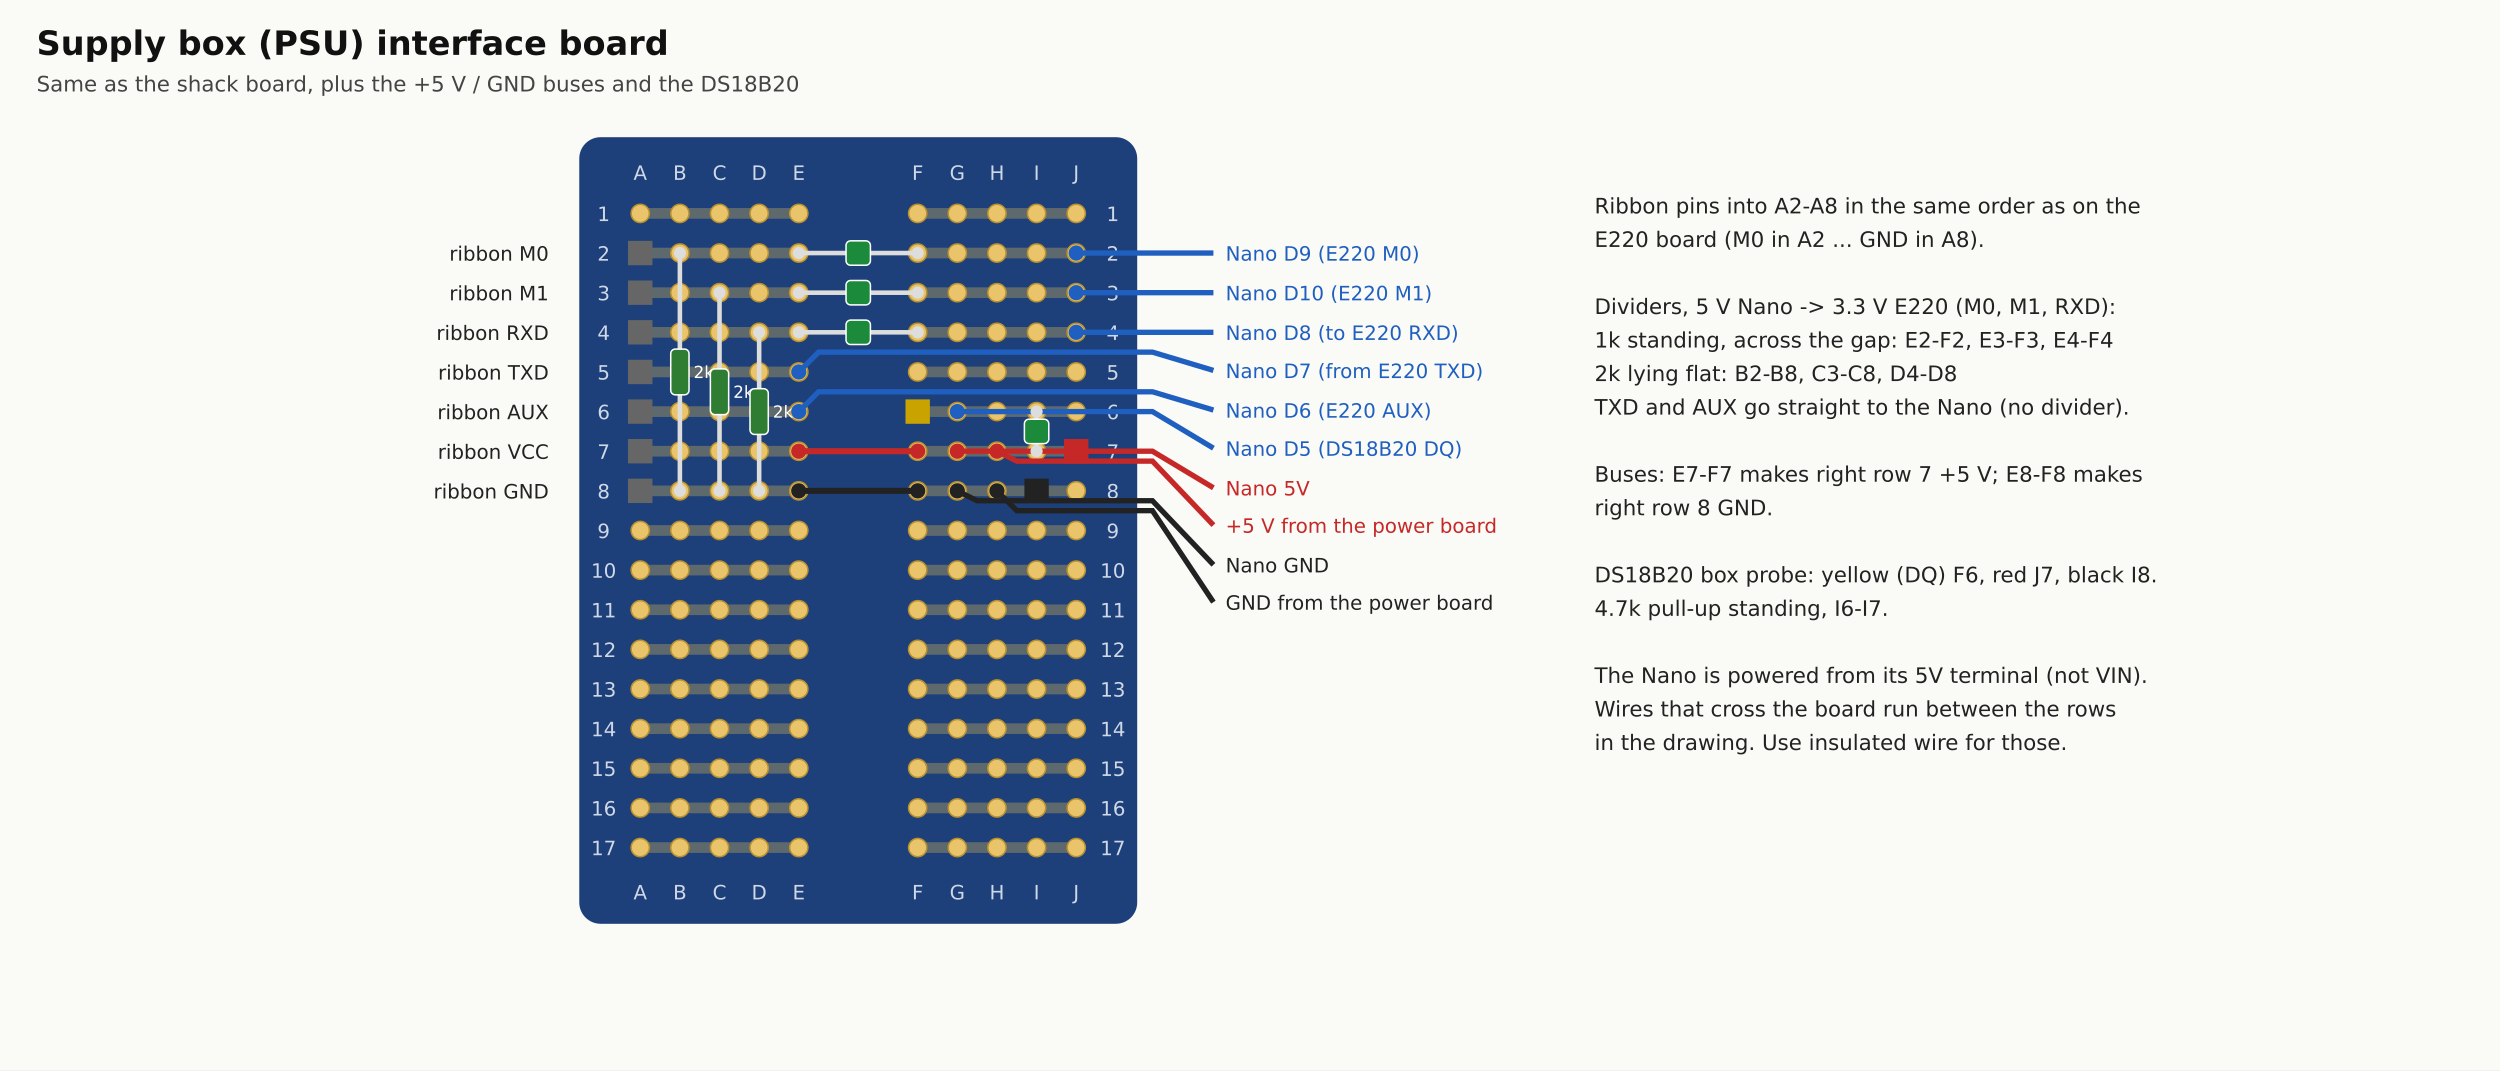
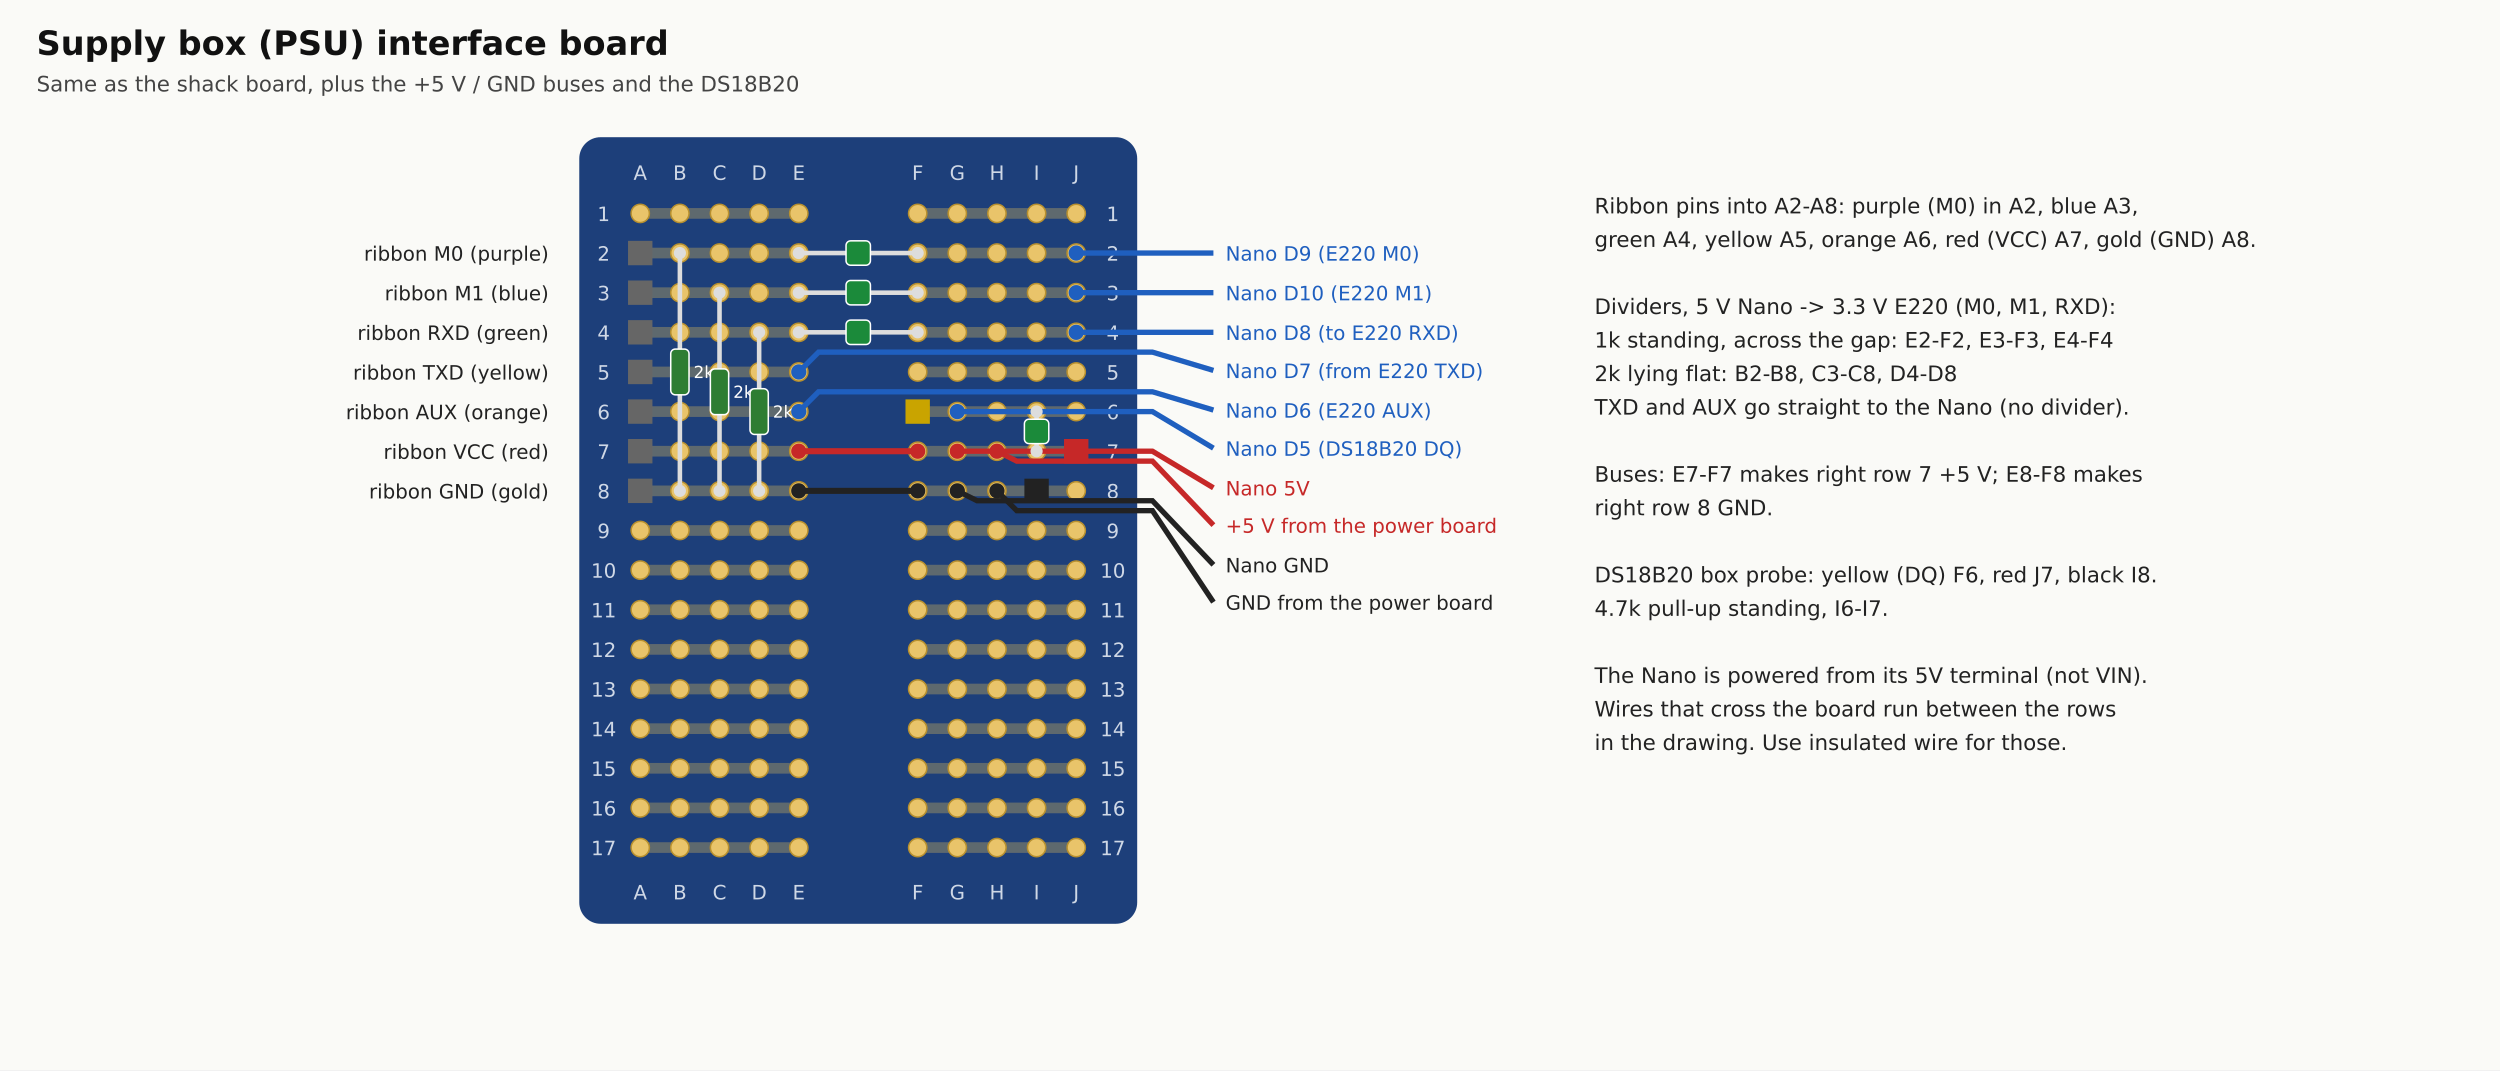
<svg xmlns="http://www.w3.org/2000/svg" width="1640" height="702" viewBox="0 0 1640 702" font-family="DejaVu Sans, Arial, sans-serif">
  <style>.lab{font-size:13px;fill:#cfd8e6;text-anchor:middle}.sm{font-size:13px}.tiny{font-size:11px}.note{font-size:14px;fill:#222}.t{font-size:22px;font-weight:bold;fill:#111}.st{font-size:14px;fill:#444}</style>
  <rect width="1640" height="702" fill="#fafaf7" />
  <text x="24" y="36" class="t">Supply box (PSU) interface board</text>
  <text x="24" y="60" class="st">Same as the shack board, plus the +5 V / GND buses and the DS18B20</text>
  <rect x="380" y="90" width="366" height="516" rx="14" fill="#1d3f7a" />
  <text x="420" y="118" class="lab">A</text>
  <text x="420" y="590" class="lab">A</text>
  <text x="446" y="118" class="lab">B</text>
  <text x="446" y="590" class="lab">B</text>
  <text x="472" y="118" class="lab">C</text>
  <text x="472" y="590" class="lab">C</text>
  <text x="498" y="118" class="lab">D</text>
  <text x="498" y="590" class="lab">D</text>
  <text x="524" y="118" class="lab">E</text>
  <text x="524" y="590" class="lab">E</text>
  <text x="602" y="118" class="lab">F</text>
  <text x="602" y="590" class="lab">F</text>
  <text x="628" y="118" class="lab">G</text>
  <text x="628" y="590" class="lab">G</text>
  <text x="654" y="118" class="lab">H</text>
  <text x="654" y="590" class="lab">H</text>
  <text x="680" y="118" class="lab">I</text>
  <text x="680" y="590" class="lab">I</text>
  <text x="706" y="118" class="lab">J</text>
  <text x="706" y="590" class="lab">J</text>
  <text x="396" y="145" class="lab">1</text>
  <text x="730" y="145" class="lab">1</text>
  <line x1="420" y1="140" x2="524" y2="140" stroke="#d8b65a" stroke-width="7" opacity="0.35" />
  <line x1="602" y1="140" x2="706" y2="140" stroke="#d8b65a" stroke-width="7" opacity="0.35" />
  <circle cx="420" cy="140" r="6" fill="#e9c46a" stroke="#b8902e" />
  <circle cx="446" cy="140" r="6" fill="#e9c46a" stroke="#b8902e" />
  <circle cx="472" cy="140" r="6" fill="#e9c46a" stroke="#b8902e" />
  <circle cx="498" cy="140" r="6" fill="#e9c46a" stroke="#b8902e" />
  <circle cx="524" cy="140" r="6" fill="#e9c46a" stroke="#b8902e" />
  <circle cx="602" cy="140" r="6" fill="#e9c46a" stroke="#b8902e" />
  <circle cx="628" cy="140" r="6" fill="#e9c46a" stroke="#b8902e" />
  <circle cx="654" cy="140" r="6" fill="#e9c46a" stroke="#b8902e" />
  <circle cx="680" cy="140" r="6" fill="#e9c46a" stroke="#b8902e" />
  <circle cx="706" cy="140" r="6" fill="#e9c46a" stroke="#b8902e" />
  <text x="396" y="171" class="lab">2</text>
  <text x="730" y="171" class="lab">2</text>
  <line x1="420" y1="166" x2="524" y2="166" stroke="#d8b65a" stroke-width="7" opacity="0.35" />
  <line x1="602" y1="166" x2="706" y2="166" stroke="#d8b65a" stroke-width="7" opacity="0.35" />
  <circle cx="420" cy="166" r="6" fill="#e9c46a" stroke="#b8902e" />
  <circle cx="446" cy="166" r="6" fill="#e9c46a" stroke="#b8902e" />
  <circle cx="472" cy="166" r="6" fill="#e9c46a" stroke="#b8902e" />
  <circle cx="498" cy="166" r="6" fill="#e9c46a" stroke="#b8902e" />
  <circle cx="524" cy="166" r="6" fill="#e9c46a" stroke="#b8902e" />
  <circle cx="602" cy="166" r="6" fill="#e9c46a" stroke="#b8902e" />
  <circle cx="628" cy="166" r="6" fill="#e9c46a" stroke="#b8902e" />
  <circle cx="654" cy="166" r="6" fill="#e9c46a" stroke="#b8902e" />
  <circle cx="680" cy="166" r="6" fill="#e9c46a" stroke="#b8902e" />
  <circle cx="706" cy="166" r="6" fill="#e9c46a" stroke="#b8902e" />
  <text x="396" y="197" class="lab">3</text>
  <text x="730" y="197" class="lab">3</text>
  <line x1="420" y1="192" x2="524" y2="192" stroke="#d8b65a" stroke-width="7" opacity="0.35" />
  <line x1="602" y1="192" x2="706" y2="192" stroke="#d8b65a" stroke-width="7" opacity="0.35" />
  <circle cx="420" cy="192" r="6" fill="#e9c46a" stroke="#b8902e" />
  <circle cx="446" cy="192" r="6" fill="#e9c46a" stroke="#b8902e" />
  <circle cx="472" cy="192" r="6" fill="#e9c46a" stroke="#b8902e" />
  <circle cx="498" cy="192" r="6" fill="#e9c46a" stroke="#b8902e" />
  <circle cx="524" cy="192" r="6" fill="#e9c46a" stroke="#b8902e" />
  <circle cx="602" cy="192" r="6" fill="#e9c46a" stroke="#b8902e" />
  <circle cx="628" cy="192" r="6" fill="#e9c46a" stroke="#b8902e" />
  <circle cx="654" cy="192" r="6" fill="#e9c46a" stroke="#b8902e" />
  <circle cx="680" cy="192" r="6" fill="#e9c46a" stroke="#b8902e" />
  <circle cx="706" cy="192" r="6" fill="#e9c46a" stroke="#b8902e" />
  <text x="396" y="223" class="lab">4</text>
  <text x="730" y="223" class="lab">4</text>
  <line x1="420" y1="218" x2="524" y2="218" stroke="#d8b65a" stroke-width="7" opacity="0.35" />
  <line x1="602" y1="218" x2="706" y2="218" stroke="#d8b65a" stroke-width="7" opacity="0.35" />
  <circle cx="420" cy="218" r="6" fill="#e9c46a" stroke="#b8902e" />
  <circle cx="446" cy="218" r="6" fill="#e9c46a" stroke="#b8902e" />
  <circle cx="472" cy="218" r="6" fill="#e9c46a" stroke="#b8902e" />
  <circle cx="498" cy="218" r="6" fill="#e9c46a" stroke="#b8902e" />
  <circle cx="524" cy="218" r="6" fill="#e9c46a" stroke="#b8902e" />
  <circle cx="602" cy="218" r="6" fill="#e9c46a" stroke="#b8902e" />
  <circle cx="628" cy="218" r="6" fill="#e9c46a" stroke="#b8902e" />
  <circle cx="654" cy="218" r="6" fill="#e9c46a" stroke="#b8902e" />
  <circle cx="680" cy="218" r="6" fill="#e9c46a" stroke="#b8902e" />
  <circle cx="706" cy="218" r="6" fill="#e9c46a" stroke="#b8902e" />
  <text x="396" y="249" class="lab">5</text>
  <text x="730" y="249" class="lab">5</text>
  <line x1="420" y1="244" x2="524" y2="244" stroke="#d8b65a" stroke-width="7" opacity="0.35" />
  <line x1="602" y1="244" x2="706" y2="244" stroke="#d8b65a" stroke-width="7" opacity="0.35" />
  <circle cx="420" cy="244" r="6" fill="#e9c46a" stroke="#b8902e" />
  <circle cx="446" cy="244" r="6" fill="#e9c46a" stroke="#b8902e" />
  <circle cx="472" cy="244" r="6" fill="#e9c46a" stroke="#b8902e" />
  <circle cx="498" cy="244" r="6" fill="#e9c46a" stroke="#b8902e" />
  <circle cx="524" cy="244" r="6" fill="#e9c46a" stroke="#b8902e" />
  <circle cx="602" cy="244" r="6" fill="#e9c46a" stroke="#b8902e" />
  <circle cx="628" cy="244" r="6" fill="#e9c46a" stroke="#b8902e" />
  <circle cx="654" cy="244" r="6" fill="#e9c46a" stroke="#b8902e" />
  <circle cx="680" cy="244" r="6" fill="#e9c46a" stroke="#b8902e" />
  <circle cx="706" cy="244" r="6" fill="#e9c46a" stroke="#b8902e" />
  <text x="396" y="275" class="lab">6</text>
  <text x="730" y="275" class="lab">6</text>
  <line x1="420" y1="270" x2="524" y2="270" stroke="#d8b65a" stroke-width="7" opacity="0.35" />
  <line x1="602" y1="270" x2="706" y2="270" stroke="#d8b65a" stroke-width="7" opacity="0.35" />
  <circle cx="420" cy="270" r="6" fill="#e9c46a" stroke="#b8902e" />
  <circle cx="446" cy="270" r="6" fill="#e9c46a" stroke="#b8902e" />
  <circle cx="472" cy="270" r="6" fill="#e9c46a" stroke="#b8902e" />
  <circle cx="498" cy="270" r="6" fill="#e9c46a" stroke="#b8902e" />
  <circle cx="524" cy="270" r="6" fill="#e9c46a" stroke="#b8902e" />
  <circle cx="602" cy="270" r="6" fill="#e9c46a" stroke="#b8902e" />
  <circle cx="628" cy="270" r="6" fill="#e9c46a" stroke="#b8902e" />
  <circle cx="654" cy="270" r="6" fill="#e9c46a" stroke="#b8902e" />
  <circle cx="680" cy="270" r="6" fill="#e9c46a" stroke="#b8902e" />
  <circle cx="706" cy="270" r="6" fill="#e9c46a" stroke="#b8902e" />
  <text x="396" y="301" class="lab">7</text>
  <text x="730" y="301" class="lab">7</text>
  <line x1="420" y1="296" x2="524" y2="296" stroke="#d8b65a" stroke-width="7" opacity="0.35" />
  <line x1="602" y1="296" x2="706" y2="296" stroke="#d8b65a" stroke-width="7" opacity="0.35" />
  <circle cx="420" cy="296" r="6" fill="#e9c46a" stroke="#b8902e" />
  <circle cx="446" cy="296" r="6" fill="#e9c46a" stroke="#b8902e" />
  <circle cx="472" cy="296" r="6" fill="#e9c46a" stroke="#b8902e" />
  <circle cx="498" cy="296" r="6" fill="#e9c46a" stroke="#b8902e" />
  <circle cx="524" cy="296" r="6" fill="#e9c46a" stroke="#b8902e" />
  <circle cx="602" cy="296" r="6" fill="#e9c46a" stroke="#b8902e" />
  <circle cx="628" cy="296" r="6" fill="#e9c46a" stroke="#b8902e" />
  <circle cx="654" cy="296" r="6" fill="#e9c46a" stroke="#b8902e" />
  <circle cx="680" cy="296" r="6" fill="#e9c46a" stroke="#b8902e" />
  <circle cx="706" cy="296" r="6" fill="#e9c46a" stroke="#b8902e" />
  <text x="396" y="327" class="lab">8</text>
  <text x="730" y="327" class="lab">8</text>
  <line x1="420" y1="322" x2="524" y2="322" stroke="#d8b65a" stroke-width="7" opacity="0.35" />
  <line x1="602" y1="322" x2="706" y2="322" stroke="#d8b65a" stroke-width="7" opacity="0.35" />
  <circle cx="420" cy="322" r="6" fill="#e9c46a" stroke="#b8902e" />
  <circle cx="446" cy="322" r="6" fill="#e9c46a" stroke="#b8902e" />
  <circle cx="472" cy="322" r="6" fill="#e9c46a" stroke="#b8902e" />
  <circle cx="498" cy="322" r="6" fill="#e9c46a" stroke="#b8902e" />
  <circle cx="524" cy="322" r="6" fill="#e9c46a" stroke="#b8902e" />
  <circle cx="602" cy="322" r="6" fill="#e9c46a" stroke="#b8902e" />
  <circle cx="628" cy="322" r="6" fill="#e9c46a" stroke="#b8902e" />
  <circle cx="654" cy="322" r="6" fill="#e9c46a" stroke="#b8902e" />
  <circle cx="680" cy="322" r="6" fill="#e9c46a" stroke="#b8902e" />
  <circle cx="706" cy="322" r="6" fill="#e9c46a" stroke="#b8902e" />
  <text x="396" y="353" class="lab">9</text>
  <text x="730" y="353" class="lab">9</text>
  <line x1="420" y1="348" x2="524" y2="348" stroke="#d8b65a" stroke-width="7" opacity="0.35" />
  <line x1="602" y1="348" x2="706" y2="348" stroke="#d8b65a" stroke-width="7" opacity="0.35" />
  <circle cx="420" cy="348" r="6" fill="#e9c46a" stroke="#b8902e" />
  <circle cx="446" cy="348" r="6" fill="#e9c46a" stroke="#b8902e" />
  <circle cx="472" cy="348" r="6" fill="#e9c46a" stroke="#b8902e" />
  <circle cx="498" cy="348" r="6" fill="#e9c46a" stroke="#b8902e" />
  <circle cx="524" cy="348" r="6" fill="#e9c46a" stroke="#b8902e" />
  <circle cx="602" cy="348" r="6" fill="#e9c46a" stroke="#b8902e" />
  <circle cx="628" cy="348" r="6" fill="#e9c46a" stroke="#b8902e" />
  <circle cx="654" cy="348" r="6" fill="#e9c46a" stroke="#b8902e" />
  <circle cx="680" cy="348" r="6" fill="#e9c46a" stroke="#b8902e" />
  <circle cx="706" cy="348" r="6" fill="#e9c46a" stroke="#b8902e" />
  <text x="396" y="379" class="lab">10</text>
  <text x="730" y="379" class="lab">10</text>
  <line x1="420" y1="374" x2="524" y2="374" stroke="#d8b65a" stroke-width="7" opacity="0.35" />
  <line x1="602" y1="374" x2="706" y2="374" stroke="#d8b65a" stroke-width="7" opacity="0.35" />
  <circle cx="420" cy="374" r="6" fill="#e9c46a" stroke="#b8902e" />
  <circle cx="446" cy="374" r="6" fill="#e9c46a" stroke="#b8902e" />
  <circle cx="472" cy="374" r="6" fill="#e9c46a" stroke="#b8902e" />
  <circle cx="498" cy="374" r="6" fill="#e9c46a" stroke="#b8902e" />
  <circle cx="524" cy="374" r="6" fill="#e9c46a" stroke="#b8902e" />
  <circle cx="602" cy="374" r="6" fill="#e9c46a" stroke="#b8902e" />
  <circle cx="628" cy="374" r="6" fill="#e9c46a" stroke="#b8902e" />
  <circle cx="654" cy="374" r="6" fill="#e9c46a" stroke="#b8902e" />
  <circle cx="680" cy="374" r="6" fill="#e9c46a" stroke="#b8902e" />
  <circle cx="706" cy="374" r="6" fill="#e9c46a" stroke="#b8902e" />
  <text x="396" y="405" class="lab">11</text>
  <text x="730" y="405" class="lab">11</text>
  <line x1="420" y1="400" x2="524" y2="400" stroke="#d8b65a" stroke-width="7" opacity="0.35" />
  <line x1="602" y1="400" x2="706" y2="400" stroke="#d8b65a" stroke-width="7" opacity="0.35" />
  <circle cx="420" cy="400" r="6" fill="#e9c46a" stroke="#b8902e" />
  <circle cx="446" cy="400" r="6" fill="#e9c46a" stroke="#b8902e" />
  <circle cx="472" cy="400" r="6" fill="#e9c46a" stroke="#b8902e" />
  <circle cx="498" cy="400" r="6" fill="#e9c46a" stroke="#b8902e" />
  <circle cx="524" cy="400" r="6" fill="#e9c46a" stroke="#b8902e" />
  <circle cx="602" cy="400" r="6" fill="#e9c46a" stroke="#b8902e" />
  <circle cx="628" cy="400" r="6" fill="#e9c46a" stroke="#b8902e" />
  <circle cx="654" cy="400" r="6" fill="#e9c46a" stroke="#b8902e" />
  <circle cx="680" cy="400" r="6" fill="#e9c46a" stroke="#b8902e" />
  <circle cx="706" cy="400" r="6" fill="#e9c46a" stroke="#b8902e" />
  <text x="396" y="431" class="lab">12</text>
  <text x="730" y="431" class="lab">12</text>
  <line x1="420" y1="426" x2="524" y2="426" stroke="#d8b65a" stroke-width="7" opacity="0.35" />
  <line x1="602" y1="426" x2="706" y2="426" stroke="#d8b65a" stroke-width="7" opacity="0.35" />
  <circle cx="420" cy="426" r="6" fill="#e9c46a" stroke="#b8902e" />
  <circle cx="446" cy="426" r="6" fill="#e9c46a" stroke="#b8902e" />
  <circle cx="472" cy="426" r="6" fill="#e9c46a" stroke="#b8902e" />
  <circle cx="498" cy="426" r="6" fill="#e9c46a" stroke="#b8902e" />
  <circle cx="524" cy="426" r="6" fill="#e9c46a" stroke="#b8902e" />
  <circle cx="602" cy="426" r="6" fill="#e9c46a" stroke="#b8902e" />
  <circle cx="628" cy="426" r="6" fill="#e9c46a" stroke="#b8902e" />
  <circle cx="654" cy="426" r="6" fill="#e9c46a" stroke="#b8902e" />
  <circle cx="680" cy="426" r="6" fill="#e9c46a" stroke="#b8902e" />
  <circle cx="706" cy="426" r="6" fill="#e9c46a" stroke="#b8902e" />
  <text x="396" y="457" class="lab">13</text>
  <text x="730" y="457" class="lab">13</text>
  <line x1="420" y1="452" x2="524" y2="452" stroke="#d8b65a" stroke-width="7" opacity="0.35" />
  <line x1="602" y1="452" x2="706" y2="452" stroke="#d8b65a" stroke-width="7" opacity="0.35" />
  <circle cx="420" cy="452" r="6" fill="#e9c46a" stroke="#b8902e" />
  <circle cx="446" cy="452" r="6" fill="#e9c46a" stroke="#b8902e" />
  <circle cx="472" cy="452" r="6" fill="#e9c46a" stroke="#b8902e" />
  <circle cx="498" cy="452" r="6" fill="#e9c46a" stroke="#b8902e" />
  <circle cx="524" cy="452" r="6" fill="#e9c46a" stroke="#b8902e" />
  <circle cx="602" cy="452" r="6" fill="#e9c46a" stroke="#b8902e" />
  <circle cx="628" cy="452" r="6" fill="#e9c46a" stroke="#b8902e" />
  <circle cx="654" cy="452" r="6" fill="#e9c46a" stroke="#b8902e" />
  <circle cx="680" cy="452" r="6" fill="#e9c46a" stroke="#b8902e" />
  <circle cx="706" cy="452" r="6" fill="#e9c46a" stroke="#b8902e" />
  <text x="396" y="483" class="lab">14</text>
  <text x="730" y="483" class="lab">14</text>
  <line x1="420" y1="478" x2="524" y2="478" stroke="#d8b65a" stroke-width="7" opacity="0.35" />
  <line x1="602" y1="478" x2="706" y2="478" stroke="#d8b65a" stroke-width="7" opacity="0.35" />
  <circle cx="420" cy="478" r="6" fill="#e9c46a" stroke="#b8902e" />
  <circle cx="446" cy="478" r="6" fill="#e9c46a" stroke="#b8902e" />
  <circle cx="472" cy="478" r="6" fill="#e9c46a" stroke="#b8902e" />
  <circle cx="498" cy="478" r="6" fill="#e9c46a" stroke="#b8902e" />
  <circle cx="524" cy="478" r="6" fill="#e9c46a" stroke="#b8902e" />
  <circle cx="602" cy="478" r="6" fill="#e9c46a" stroke="#b8902e" />
  <circle cx="628" cy="478" r="6" fill="#e9c46a" stroke="#b8902e" />
  <circle cx="654" cy="478" r="6" fill="#e9c46a" stroke="#b8902e" />
  <circle cx="680" cy="478" r="6" fill="#e9c46a" stroke="#b8902e" />
  <circle cx="706" cy="478" r="6" fill="#e9c46a" stroke="#b8902e" />
  <text x="396" y="509" class="lab">15</text>
  <text x="730" y="509" class="lab">15</text>
  <line x1="420" y1="504" x2="524" y2="504" stroke="#d8b65a" stroke-width="7" opacity="0.35" />
  <line x1="602" y1="504" x2="706" y2="504" stroke="#d8b65a" stroke-width="7" opacity="0.35" />
  <circle cx="420" cy="504" r="6" fill="#e9c46a" stroke="#b8902e" />
  <circle cx="446" cy="504" r="6" fill="#e9c46a" stroke="#b8902e" />
  <circle cx="472" cy="504" r="6" fill="#e9c46a" stroke="#b8902e" />
  <circle cx="498" cy="504" r="6" fill="#e9c46a" stroke="#b8902e" />
  <circle cx="524" cy="504" r="6" fill="#e9c46a" stroke="#b8902e" />
  <circle cx="602" cy="504" r="6" fill="#e9c46a" stroke="#b8902e" />
  <circle cx="628" cy="504" r="6" fill="#e9c46a" stroke="#b8902e" />
  <circle cx="654" cy="504" r="6" fill="#e9c46a" stroke="#b8902e" />
  <circle cx="680" cy="504" r="6" fill="#e9c46a" stroke="#b8902e" />
  <circle cx="706" cy="504" r="6" fill="#e9c46a" stroke="#b8902e" />
  <text x="396" y="535" class="lab">16</text>
  <text x="730" y="535" class="lab">16</text>
  <line x1="420" y1="530" x2="524" y2="530" stroke="#d8b65a" stroke-width="7" opacity="0.35" />
  <line x1="602" y1="530" x2="706" y2="530" stroke="#d8b65a" stroke-width="7" opacity="0.35" />
  <circle cx="420" cy="530" r="6" fill="#e9c46a" stroke="#b8902e" />
  <circle cx="446" cy="530" r="6" fill="#e9c46a" stroke="#b8902e" />
  <circle cx="472" cy="530" r="6" fill="#e9c46a" stroke="#b8902e" />
  <circle cx="498" cy="530" r="6" fill="#e9c46a" stroke="#b8902e" />
  <circle cx="524" cy="530" r="6" fill="#e9c46a" stroke="#b8902e" />
  <circle cx="602" cy="530" r="6" fill="#e9c46a" stroke="#b8902e" />
  <circle cx="628" cy="530" r="6" fill="#e9c46a" stroke="#b8902e" />
  <circle cx="654" cy="530" r="6" fill="#e9c46a" stroke="#b8902e" />
  <circle cx="680" cy="530" r="6" fill="#e9c46a" stroke="#b8902e" />
  <circle cx="706" cy="530" r="6" fill="#e9c46a" stroke="#b8902e" />
  <text x="396" y="561" class="lab">17</text>
  <text x="730" y="561" class="lab">17</text>
  <line x1="420" y1="556" x2="524" y2="556" stroke="#d8b65a" stroke-width="7" opacity="0.35" />
  <line x1="602" y1="556" x2="706" y2="556" stroke="#d8b65a" stroke-width="7" opacity="0.35" />
  <circle cx="420" cy="556" r="6" fill="#e9c46a" stroke="#b8902e" />
  <circle cx="446" cy="556" r="6" fill="#e9c46a" stroke="#b8902e" />
  <circle cx="472" cy="556" r="6" fill="#e9c46a" stroke="#b8902e" />
  <circle cx="498" cy="556" r="6" fill="#e9c46a" stroke="#b8902e" />
  <circle cx="524" cy="556" r="6" fill="#e9c46a" stroke="#b8902e" />
  <circle cx="602" cy="556" r="6" fill="#e9c46a" stroke="#b8902e" />
  <circle cx="628" cy="556" r="6" fill="#e9c46a" stroke="#b8902e" />
  <circle cx="654" cy="556" r="6" fill="#e9c46a" stroke="#b8902e" />
  <circle cx="680" cy="556" r="6" fill="#e9c46a" stroke="#b8902e" />
  <circle cx="706" cy="556" r="6" fill="#e9c46a" stroke="#b8902e" />
  <rect x="412" y="158" width="16" height="16" fill="#666" />
-   <text x="360" y="171" class="sm" fill="#222" text-anchor="end">ribbon M0</text>
+   <text x="360" y="171" class="sm" fill="#222" text-anchor="end">ribbon M0 (purple)</text>
  <rect x="412" y="184" width="16" height="16" fill="#666" />
-   <text x="360" y="197" class="sm" fill="#222" text-anchor="end">ribbon M1</text>
+   <text x="360" y="197" class="sm" fill="#222" text-anchor="end">ribbon M1 (blue)</text>
  <rect x="412" y="210" width="16" height="16" fill="#666" />
-   <text x="360" y="223" class="sm" fill="#222" text-anchor="end">ribbon RXD</text>
+   <text x="360" y="223" class="sm" fill="#222" text-anchor="end">ribbon RXD (green)</text>
  <rect x="412" y="236" width="16" height="16" fill="#666" />
-   <text x="360" y="249" class="sm" fill="#222" text-anchor="end">ribbon TXD</text>
+   <text x="360" y="249" class="sm" fill="#222" text-anchor="end">ribbon TXD (yellow)</text>
  <rect x="412" y="262" width="16" height="16" fill="#666" />
-   <text x="360" y="275" class="sm" fill="#222" text-anchor="end">ribbon AUX</text>
+   <text x="360" y="275" class="sm" fill="#222" text-anchor="end">ribbon AUX (orange)</text>
  <rect x="412" y="288" width="16" height="16" fill="#666" />
-   <text x="360" y="301" class="sm" fill="#222" text-anchor="end">ribbon VCC</text>
+   <text x="360" y="301" class="sm" fill="#222" text-anchor="end">ribbon VCC (red)</text>
  <rect x="412" y="314" width="16" height="16" fill="#666" />
-   <text x="360" y="327" class="sm" fill="#222" text-anchor="end">ribbon GND</text>
+   <text x="360" y="327" class="sm" fill="#222" text-anchor="end">ribbon GND (gold)</text>
  <line x1="446" y1="166" x2="446" y2="322" stroke="#ddd" stroke-width="3" />
  <rect x="440.0" y="229.0" width="12" height="30" rx="3" fill="#2e7d32" stroke="#fff" />
  <circle cx="446" cy="166" r="4" fill="#ddd" />
  <circle cx="446" cy="322" r="4" fill="#ddd" />
  <text x="455.0" y="248.0" class="tiny" fill="#fff">2k</text>
  <line x1="472" y1="192" x2="472" y2="322" stroke="#ddd" stroke-width="3" />
  <rect x="466.0" y="242.0" width="12" height="30" rx="3" fill="#2e7d32" stroke="#fff" />
  <circle cx="472" cy="192" r="4" fill="#ddd" />
  <circle cx="472" cy="322" r="4" fill="#ddd" />
  <text x="481.0" y="261.0" class="tiny" fill="#fff">2k</text>
  <line x1="498" y1="218" x2="498" y2="322" stroke="#ddd" stroke-width="3" />
  <rect x="492.0" y="255.0" width="12" height="30" rx="3" fill="#2e7d32" stroke="#fff" />
  <circle cx="498" cy="218" r="4" fill="#ddd" />
  <circle cx="498" cy="322" r="4" fill="#ddd" />
  <text x="507.0" y="274.0" class="tiny" fill="#fff">2k</text>
  <line x1="524" y1="166" x2="602" y2="166" stroke="#ddd" stroke-width="3" />
  <rect x="555.0" y="158.0" width="16" height="16" rx="3" fill="#1b8a3a" stroke="#fff" />
  <circle cx="524" cy="166" r="4" fill="#ddd" />
  <circle cx="602" cy="166" r="4" fill="#ddd" />
  <line x1="524" y1="192" x2="602" y2="192" stroke="#ddd" stroke-width="3" />
  <rect x="555.0" y="184.0" width="16" height="16" rx="3" fill="#1b8a3a" stroke="#fff" />
  <circle cx="524" cy="192" r="4" fill="#ddd" />
  <circle cx="602" cy="192" r="4" fill="#ddd" />
  <line x1="524" y1="218" x2="602" y2="218" stroke="#ddd" stroke-width="3" />
  <rect x="555.0" y="210.0" width="16" height="16" rx="3" fill="#1b8a3a" stroke="#fff" />
  <circle cx="524" cy="218" r="4" fill="#ddd" />
  <circle cx="602" cy="218" r="4" fill="#ddd" />
  <polyline points="706,166 756,166.0 796,166.0" fill="none" stroke="#1f5fbf" stroke-width="3.5" />
  <circle cx="706" cy="166" r="5" fill="#1f5fbf" />
  <text x="804" y="171.0" class="sm" fill="#1f5fbf" text-anchor="start">Nano D9   (E220 M0)</text>
  <polyline points="706,192 756,192.0 796,192.0" fill="none" stroke="#1f5fbf" stroke-width="3.5" />
  <circle cx="706" cy="192" r="5" fill="#1f5fbf" />
  <text x="804" y="197.0" class="sm" fill="#1f5fbf" text-anchor="start">Nano D10  (E220 M1)</text>
  <polyline points="706,218 756,218.0 796,218.0" fill="none" stroke="#1f5fbf" stroke-width="3.5" />
  <circle cx="706" cy="218" r="5" fill="#1f5fbf" />
  <text x="804" y="223.0" class="sm" fill="#1f5fbf" text-anchor="start">Nano D8   (to E220 RXD)</text>
  <polyline points="524,244 537.0,231.0 756,231.0 796,243.0" fill="none" stroke="#1f5fbf" stroke-width="3.5" />
  <circle cx="524" cy="244" r="5" fill="#1f5fbf" />
  <text x="804" y="248.0" class="sm" fill="#1f5fbf" text-anchor="start">Nano D7   (from E220 TXD)</text>
  <polyline points="524,270 537.0,257.0 756,257.0 796,269.0" fill="none" stroke="#1f5fbf" stroke-width="3.5" />
  <circle cx="524" cy="270" r="5" fill="#1f5fbf" />
  <text x="804" y="274.0" class="sm" fill="#1f5fbf" text-anchor="start">Nano D6   (E220 AUX)</text>
  <line x1="524" y1="296" x2="602" y2="296" stroke="#c62828" stroke-width="4" />
  <circle cx="524" cy="296" r="5" fill="#c62828" />
  <circle cx="602" cy="296" r="5" fill="#c62828" />
  <line x1="524" y1="322" x2="602" y2="322" stroke="#222222" stroke-width="4" />
  <circle cx="524" cy="322" r="5" fill="#222222" />
  <circle cx="602" cy="322" r="5" fill="#222222" />
  <polyline points="628,270 756,270.0 796,294.0" fill="none" stroke="#1f5fbf" stroke-width="3.5" />
  <circle cx="628" cy="270" r="5" fill="#1f5fbf" />
  <text x="804" y="299.0" class="sm" fill="#1f5fbf" text-anchor="start">Nano D5   (DS18B20 DQ)</text>
  <polyline points="628,296 756,296.0 796,320.0" fill="none" stroke="#c62828" stroke-width="3.5" />
  <circle cx="628" cy="296" r="5" fill="#c62828" />
  <text x="804" y="325.0" class="sm" fill="#c62828" text-anchor="start">Nano 5V</text>
  <polyline points="654,296 667.0,302.5 756,302.5 796,344.5" fill="none" stroke="#c62828" stroke-width="3.5" />
  <circle cx="654" cy="296" r="5" fill="#c62828" />
  <text x="804" y="349.5" class="sm" fill="#c62828" text-anchor="start">+5 V from the power board</text>
  <polyline points="628,322 641.0,328.5 756,328.5 796,370.5" fill="none" stroke="#222222" stroke-width="3.5" />
  <circle cx="628" cy="322" r="5" fill="#222222" />
  <text x="804" y="375.5" class="sm" fill="#222222" text-anchor="start">Nano GND</text>
  <polyline points="654,322 667.0,335.0 756,335.0 796,395.0" fill="none" stroke="#222222" stroke-width="3.5" />
  <circle cx="654" cy="322" r="5" fill="#222222" />
  <text x="804" y="400.0" class="sm" fill="#222222" text-anchor="start">GND from the power board</text>
  <line x1="680" y1="270" x2="680" y2="296" stroke="#ddd" stroke-width="3" />
  <rect x="672.0" y="275.0" width="16" height="16" rx="3" fill="#1b8a3a" stroke="#fff" />
  <circle cx="680" cy="270" r="4" fill="#ddd" />
  <circle cx="680" cy="296" r="4" fill="#ddd" />
  <rect x="594" y="262" width="16" height="16" fill="#c9a400" />
  <rect x="698" y="288" width="16" height="16" fill="#c62828" />
  <rect x="672" y="314" width="16" height="16" fill="#222222" />
-   <text x="1046" y="140" class="note">Ribbon pins into A2-A8 in the same order as on the</text>
-   <text x="1046" y="162" class="note">E220 board (M0 in A2 ... GND in A8).</text>
+   <text x="1046" y="140" class="note">Ribbon pins into A2-A8: purple (M0) in A2, blue A3,</text>
+   <text x="1046" y="162" class="note">green A4, yellow A5, orange A6, red (VCC) A7, gold (GND) A8.</text>
  <text x="1046" y="184" class="note" />
  <text x="1046" y="206" class="note">Dividers, 5 V Nano -&gt; 3.3 V E220 (M0, M1, RXD):</text>
  <text x="1046" y="228" class="note">  1k standing, across the gap: E2-F2, E3-F3, E4-F4</text>
  <text x="1046" y="250" class="note">  2k lying flat: B2-B8, C3-C8, D4-D8</text>
  <text x="1046" y="272" class="note">TXD and AUX go straight to the Nano (no divider).</text>
  <text x="1046" y="294" class="note" />
  <text x="1046" y="316" class="note">Buses: E7-F7 makes right row 7 +5 V; E8-F8 makes</text>
  <text x="1046" y="338" class="note">right row 8 GND.</text>
  <text x="1046" y="360" class="note" />
  <text x="1046" y="382" class="note">DS18B20 box probe: yellow (DQ) F6, red J7, black I8.</text>
  <text x="1046" y="404" class="note">4.7k pull-up standing, I6-I7.</text>
  <text x="1046" y="426" class="note" />
  <text x="1046" y="448" class="note">The Nano is powered from its 5V terminal (not VIN).</text>
  <text x="1046" y="470" class="note">Wires that cross the board run between the rows</text>
  <text x="1046" y="492" class="note">in the drawing. Use insulated wire for those.</text>
</svg>
